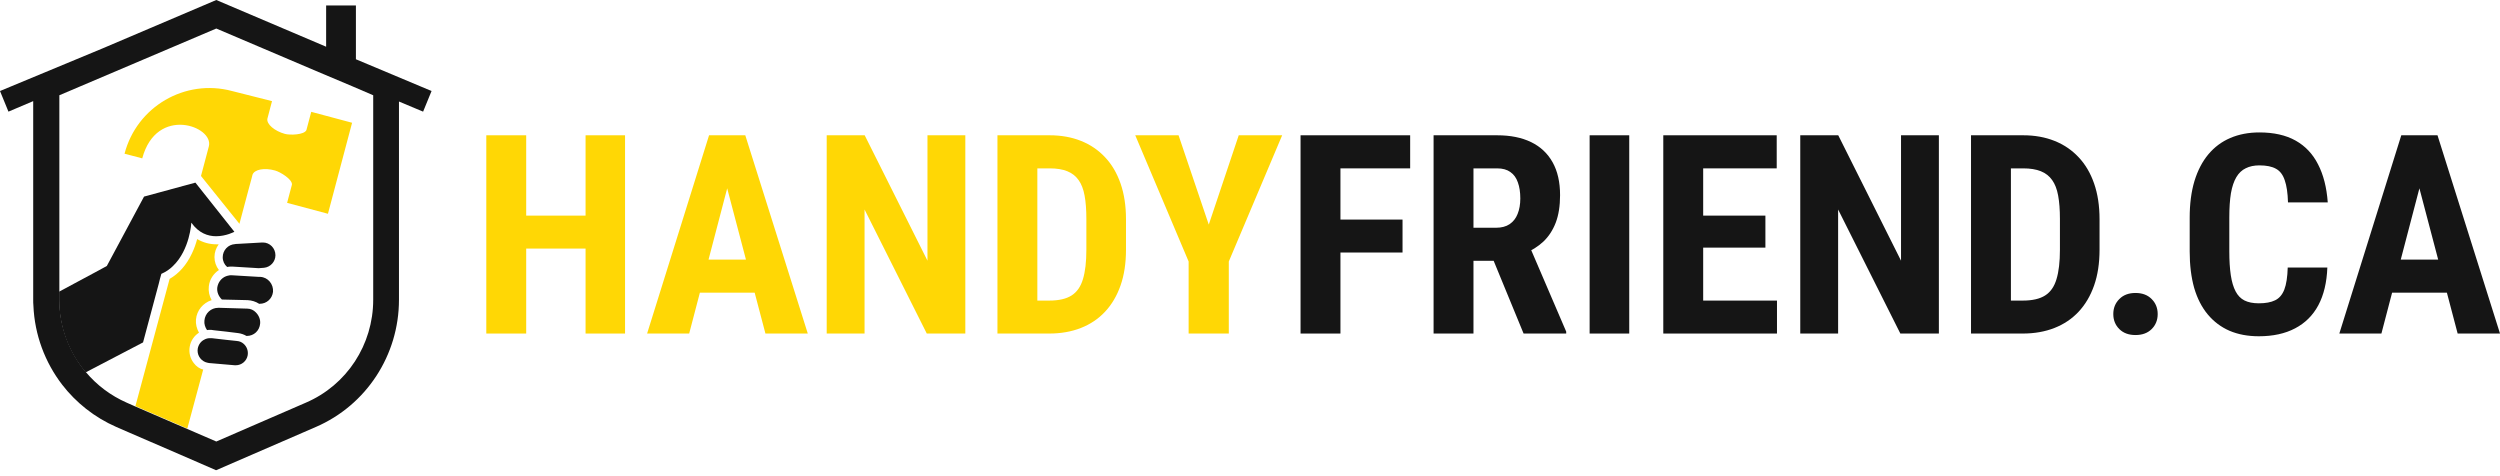
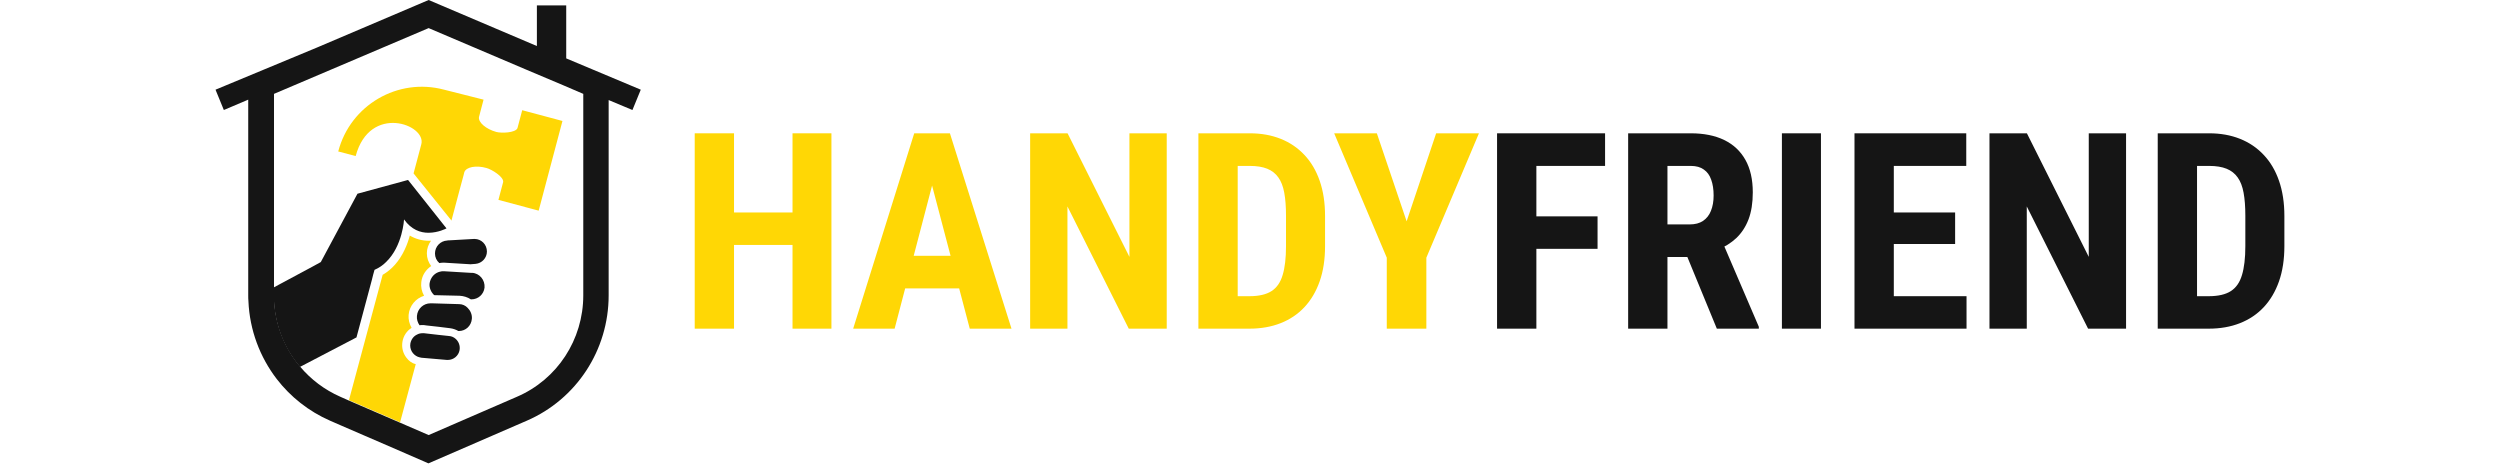
- <svg xmlns="http://www.w3.org/2000/svg" width="247" height="47" viewBox="0 0 247 47" fill="none">
-   <path d="M19.142 35.868C18.785 35.409 18.645 34.829 18.745 34.25C18.844 33.67 19.182 33.171 19.659 32.871C19.441 32.471 19.321 32.032 19.361 31.572C19.441 30.653 20.077 29.914 20.912 29.654C20.673 29.234 20.574 28.755 20.633 28.275C20.713 27.596 21.09 27.036 21.627 26.677C21.349 26.317 21.19 25.877 21.19 25.398C21.19 24.918 21.349 24.498 21.607 24.139C21.528 24.139 21.468 24.139 21.389 24.139C20.693 24.139 20.057 23.959 19.48 23.619C19.361 24.059 19.202 24.538 18.963 25.038C18.427 26.177 17.691 27.016 16.757 27.556L13.378 40.125L18.506 42.343L20.077 36.508C19.699 36.428 19.381 36.188 19.142 35.868Z" fill="#FFD705" />
-   <path d="M34.786 12.129L32.997 11.65L30.751 11.05L30.274 12.849C30.075 13.328 28.644 13.368 28.147 13.228C27.133 12.949 26.318 12.269 26.418 11.73L26.875 9.991L22.919 8.992C18.288 7.753 13.517 10.531 12.304 15.187L14.054 15.646C15.465 10.371 21.17 12.489 20.633 14.467L20.156 16.266L19.858 17.385L20.176 17.784L23.615 22.061L23.654 22.12L24.489 18.983L24.867 17.584L24.947 17.265C25.125 16.745 26.119 16.546 27.173 16.845C27.69 16.985 28.902 17.724 28.843 18.244L28.366 20.042L32.401 21.121L34.786 12.129Z" fill="#FFD705" />
-   <path d="M25.98 23.959C25.96 23.959 25.921 23.959 25.901 23.959C25.145 23.999 24.191 24.059 23.416 24.099C23.356 24.099 23.277 24.099 23.217 24.119C22.541 24.159 22.005 24.718 22.005 25.418C22.005 25.797 22.164 26.137 22.442 26.377C22.561 26.357 22.68 26.337 22.8 26.337H22.82C22.859 26.337 22.899 26.337 22.939 26.337C23.734 26.377 24.728 26.437 25.563 26.497L26.08 26.457C26.716 26.397 27.213 25.857 27.213 25.218C27.213 24.518 26.656 23.959 25.98 23.959Z" fill="#151515" />
-   <path d="M25.722 27.356C25.682 27.356 25.622 27.356 25.583 27.356C24.728 27.296 23.694 27.236 22.899 27.196C22.879 27.196 22.84 27.196 22.82 27.196C22.74 27.196 22.68 27.196 22.621 27.216C22.521 27.236 22.422 27.256 22.323 27.296C21.866 27.476 21.547 27.895 21.468 28.395C21.408 28.855 21.607 29.294 21.925 29.594C21.945 29.594 21.965 29.594 21.965 29.594C22.76 29.614 23.694 29.634 24.47 29.654C24.867 29.674 25.265 29.794 25.602 30.014H25.622C25.642 30.014 25.642 30.014 25.662 30.014C26.338 30.014 26.895 29.514 26.974 28.835C27.034 28.075 26.477 27.396 25.722 27.356Z" fill="#151515" />
-   <path d="M24.43 30.493C23.595 30.473 22.561 30.433 21.726 30.413C21.687 30.413 21.647 30.413 21.627 30.413C21.607 30.413 21.607 30.413 21.587 30.413C21.567 30.413 21.567 30.413 21.547 30.413C20.852 30.413 20.255 30.953 20.196 31.672C20.156 32.012 20.275 32.352 20.454 32.611C20.554 32.591 20.673 32.591 20.772 32.591C20.852 32.591 20.931 32.591 21.011 32.611C21.05 32.611 21.11 32.631 21.15 32.631C21.885 32.711 22.8 32.811 23.535 32.911C23.833 32.951 24.112 33.051 24.35 33.191H24.39C25.086 33.191 25.642 32.671 25.702 31.972C25.742 31.552 25.563 31.153 25.285 30.873C25.066 30.633 24.748 30.493 24.43 30.493Z" fill="#151515" />
-   <path d="M24.072 33.97C23.893 33.81 23.674 33.71 23.416 33.69C23.078 33.65 22.7 33.61 22.303 33.571C21.806 33.511 21.329 33.451 20.911 33.411H20.892C20.852 33.411 20.812 33.411 20.772 33.411H20.752C20.554 33.411 20.375 33.451 20.196 33.55C19.858 33.71 19.619 34.03 19.54 34.43C19.441 35.009 19.759 35.549 20.275 35.769C20.395 35.809 20.514 35.849 20.653 35.868L23.197 36.088C23.237 36.088 23.257 36.088 23.297 36.088C23.873 36.088 24.37 35.669 24.47 35.109C24.549 34.65 24.37 34.23 24.072 33.97Z" fill="#151515" />
-   <path d="M15.684 28.035L15.803 27.556L15.942 27.056C16.399 26.856 16.777 26.597 17.095 26.277C18.765 24.678 18.904 22.001 18.904 22.001C19.639 23.04 20.553 23.34 21.349 23.34C22.343 23.34 23.157 22.9 23.157 22.9L19.321 18.064L19.301 18.044L14.232 19.423L10.555 26.277L10.118 26.517L9.68 26.756L5.844 28.815V29.614C5.844 32.292 6.798 34.829 8.468 36.788L14.133 33.83L15.684 28.035Z" fill="#151515" />
-   <path d="M35.164 5.855V0.54H32.222V4.616L21.369 0L10.197 4.756L0 8.992L0.835 11.03L3.28 9.991V10.711V23.399V29.614C3.28 29.814 3.28 29.994 3.3 30.193C3.419 33.091 4.453 35.809 6.142 38.007C7.514 39.785 9.343 41.244 11.489 42.183L12.682 42.702L17.811 44.92L21.349 46.459L31.208 42.183C36.197 40.025 39.418 35.089 39.418 29.614V23.399V10.711V10.031L41.803 11.03L42.638 8.992L35.164 5.855ZM36.873 10.711V23.399V29.614C36.873 34.05 34.269 38.047 30.214 39.785L21.369 43.622L18.506 42.383L13.378 40.165L12.523 39.785C10.933 39.086 9.561 38.047 8.488 36.768C6.838 34.809 5.864 32.272 5.864 29.594V28.795V23.379V10.711V9.412L21.369 2.818L31.228 7.014L34.826 8.532L36.873 9.412V10.711Z" fill="#151515" />
-   <path d="M58.903 21.303V24.559H50.872V21.303H58.903ZM51.988 13.366V32.954H48.047V13.366H51.988ZM61.755 13.366V32.954H57.854V13.366H61.755Z" fill="#FFD705" />
-   <path d="M72.302 16.864L68.091 32.954H63.934L70.055 13.366H72.652L72.302 16.864ZM75.625 32.954L71.387 16.864L70.997 13.366H73.634L79.809 32.954H75.625ZM75.773 25.649V28.918H66.934V25.649H75.773Z" fill="#FFD705" />
-   <path d="M95.374 13.366V32.954H91.566L85.418 20.698V32.954H81.678V13.366H85.432L91.634 25.756V13.366H95.374Z" fill="#FFD705" />
-   <path d="M103.66 32.954H100.203L100.23 29.698H103.66C104.611 29.698 105.351 29.528 105.88 29.187C106.409 28.846 106.781 28.308 106.997 27.572C107.221 26.837 107.333 25.873 107.333 24.68V21.626C107.333 20.721 107.275 19.954 107.158 19.326C107.042 18.689 106.844 18.178 106.566 17.792C106.288 17.398 105.916 17.106 105.45 16.918C104.983 16.73 104.405 16.635 103.714 16.635H100.136V13.366H103.714C104.844 13.366 105.871 13.55 106.795 13.918C107.719 14.286 108.512 14.824 109.176 15.532C109.84 16.232 110.351 17.097 110.71 18.129C111.068 19.16 111.248 20.335 111.248 21.653V24.68C111.248 26.007 111.068 27.182 110.71 28.205C110.351 29.227 109.84 30.093 109.176 30.801C108.521 31.501 107.728 32.034 106.795 32.402C105.862 32.77 104.817 32.954 103.66 32.954ZM102.49 13.366V32.954H98.548V13.366H102.49Z" fill="#FFD705" />
-   <path d="M116.441 13.366L119.427 22.191L122.387 13.366H126.678L121.405 25.837V32.954H117.436V25.837L112.163 13.366H116.441Z" fill="#FFD705" />
-   <path d="M132.436 13.366V32.954H128.494V13.366H132.436ZM138.57 21.694V24.949H131.44V21.694H138.57ZM139.324 13.366V16.635H131.44V13.366H139.324Z" fill="#151515" />
-   <path d="M141.638 13.366H147.92C149.229 13.366 150.346 13.591 151.27 14.039C152.194 14.487 152.902 15.151 153.395 16.03C153.889 16.909 154.135 17.994 154.135 19.285C154.135 20.344 153.992 21.25 153.705 22.003C153.418 22.747 153.01 23.371 152.481 23.873C151.951 24.366 151.319 24.761 150.584 25.057L149.386 25.77H144.288L144.274 22.501H147.812C148.351 22.501 148.795 22.384 149.144 22.151C149.503 21.909 149.768 21.573 149.938 21.142C150.117 20.703 150.207 20.191 150.207 19.608C150.207 18.989 150.126 18.46 149.965 18.021C149.812 17.573 149.566 17.232 149.225 16.998C148.893 16.756 148.458 16.635 147.92 16.635H145.579V32.954H141.638V13.366ZM150.53 32.954L146.938 24.223L151.068 24.209L154.741 32.765V32.954H150.53Z" fill="#151515" />
-   <path d="M160.969 13.366V32.954H157.055V13.366H160.969Z" fill="#151515" />
-   <path d="M175.566 29.698V32.954H167.05V29.698H175.566ZM168.274 13.366V32.954H164.333V13.366H168.274ZM174.422 21.303V24.465H167.05V21.303H174.422ZM175.539 13.366V16.635H167.05V13.366H175.539Z" fill="#151515" />
-   <path d="M191.561 13.366V32.954H187.754L181.606 20.698V32.954H177.866V13.366H181.619L187.821 25.756V13.366H191.561Z" fill="#151515" />
-   <path d="M199.848 32.954H196.391L196.417 29.698H199.848C200.799 29.698 201.538 29.528 202.068 29.187C202.597 28.846 202.969 28.308 203.184 27.572C203.408 26.837 203.521 25.873 203.521 24.68V21.626C203.521 20.721 203.462 19.954 203.346 19.326C203.229 18.689 203.032 18.178 202.754 17.792C202.476 17.398 202.103 17.106 201.637 16.918C201.171 16.73 200.592 16.635 199.902 16.635H196.323V13.366H199.902C201.032 13.366 202.059 13.55 202.982 13.918C203.906 14.286 204.7 14.824 205.364 15.532C206.027 16.232 206.538 17.097 206.897 18.129C207.256 19.16 207.435 20.335 207.435 21.653V24.68C207.435 26.007 207.256 27.182 206.897 28.205C206.538 29.227 206.027 30.093 205.364 30.801C204.709 31.501 203.915 32.034 202.982 32.402C202.05 32.77 201.005 32.954 199.848 32.954ZM198.678 13.366V32.954H194.736V13.366H198.678Z" fill="#151515" />
-   <path d="M208.794 31.03C208.794 30.438 208.991 29.945 209.386 29.55C209.781 29.146 210.314 28.945 210.987 28.945C211.659 28.945 212.193 29.146 212.588 29.55C212.982 29.945 213.18 30.438 213.18 31.03C213.18 31.622 212.982 32.115 212.588 32.51C212.193 32.904 211.659 33.102 210.987 33.102C210.314 33.102 209.781 32.904 209.386 32.51C208.991 32.115 208.794 31.622 208.794 31.03Z" fill="#151515" />
-   <path d="M226.027 26.429H229.942C229.888 27.9 229.592 29.142 229.054 30.155C228.516 31.16 227.749 31.922 226.753 32.442C225.767 32.962 224.574 33.223 223.175 33.223C222.09 33.223 221.126 33.043 220.283 32.684C219.44 32.317 218.722 31.779 218.13 31.07C217.538 30.362 217.09 29.487 216.785 28.447C216.489 27.398 216.341 26.191 216.341 24.828V21.505C216.341 20.142 216.498 18.936 216.812 17.886C217.135 16.837 217.592 15.958 218.184 15.25C218.785 14.532 219.507 13.994 220.35 13.635C221.202 13.268 222.162 13.084 223.229 13.084C224.655 13.084 225.848 13.353 226.807 13.891C227.767 14.429 228.507 15.214 229.027 16.245C229.556 17.268 229.875 18.519 229.982 19.998H226.054C226.027 19.066 225.919 18.335 225.731 17.806C225.552 17.268 225.265 16.891 224.87 16.676C224.475 16.451 223.928 16.339 223.229 16.339C222.709 16.339 222.26 16.433 221.884 16.622C221.507 16.801 221.197 17.093 220.955 17.496C220.713 17.9 220.534 18.429 220.417 19.084C220.31 19.738 220.256 20.537 220.256 21.478V24.828C220.256 25.752 220.305 26.541 220.404 27.196C220.502 27.841 220.659 28.371 220.875 28.783C221.09 29.196 221.381 29.496 221.749 29.684C222.126 29.873 222.601 29.967 223.175 29.967C223.839 29.967 224.372 29.868 224.776 29.671C225.188 29.474 225.493 29.119 225.691 28.608C225.888 28.097 226 27.371 226.027 26.429Z" fill="#151515" />
-   <path d="M239.493 16.864L235.283 32.954H231.126L237.247 13.366H239.843L239.493 16.864ZM242.816 32.954L238.579 16.864L238.188 13.366H240.825L247 32.954H242.816ZM242.964 25.649V28.918H234.126V25.649H242.964Z" fill="#151515" />
+ <svg xmlns="http://www.w3.org/2000/svg" width="232" height="43" viewBox="0 0 384 86" fill="none">
+   <path d="M35.434 66.396C34.772 65.545 34.514 64.472 34.698 63.4C34.882 62.327 35.508 61.402 36.391 60.847C35.986 60.108 35.765 59.294 35.839 58.443C35.986 56.742 37.163 55.373 38.709 54.892C38.267 54.115 38.083 53.228 38.194 52.34C38.341 51.082 39.04 50.047 40.033 49.381C39.518 48.715 39.224 47.901 39.224 47.013C39.224 46.126 39.518 45.349 39.997 44.683C39.849 44.683 39.739 44.683 39.592 44.683C38.304 44.683 37.127 44.35 36.06 43.721C35.839 44.535 35.544 45.423 35.103 46.348C34.109 48.456 32.748 50.01 31.019 51.008L24.763 74.274L34.257 78.38L37.163 67.579C36.464 67.431 35.876 66.988 35.434 66.396Z" fill="#FFD705" />
+   <path d="M64.392 22.453L61.081 21.565L56.923 20.455L56.04 23.784C55.672 24.672 53.022 24.746 52.102 24.487C50.226 23.969 48.717 22.711 48.901 21.713L49.748 18.495L42.425 16.645C33.852 14.352 25.021 19.493 22.776 28.112L26.014 28.963C28.627 19.197 39.187 23.118 38.194 26.78L37.311 30.109L36.759 32.181L37.347 32.92L43.713 40.836L43.787 40.947L45.332 35.14L46.031 32.55L46.178 31.959C46.51 30.997 48.349 30.627 50.3 31.182C51.256 31.441 53.501 32.809 53.39 33.771L52.507 37.1L59.977 39.098L64.392 22.453Z" fill="#FFD705" />
+   <path d="M48.092 44.35C48.055 44.35 47.981 44.35 47.945 44.35C46.546 44.424 44.78 44.535 43.345 44.609C43.235 44.609 43.088 44.609 42.977 44.646C41.726 44.72 40.733 45.756 40.733 47.05C40.733 47.753 41.027 48.382 41.542 48.826C41.763 48.789 41.984 48.752 42.205 48.752H42.241C42.315 48.752 42.389 48.752 42.462 48.752C43.934 48.826 45.774 48.937 47.319 49.048L48.276 48.974C49.453 48.863 50.373 47.864 50.373 46.68C50.373 45.386 49.343 44.35 48.092 44.35Z" fill="#151515" />
+   <path d="M47.613 50.638C47.54 50.638 47.429 50.638 47.356 50.638C45.774 50.527 43.86 50.416 42.388 50.342C42.352 50.342 42.278 50.342 42.241 50.342C42.094 50.342 41.984 50.342 41.873 50.379C41.689 50.416 41.505 50.453 41.321 50.527C40.475 50.86 39.886 51.637 39.739 52.562C39.629 53.413 39.997 54.226 40.585 54.781C40.622 54.781 40.659 54.781 40.659 54.781C42.131 54.818 43.86 54.855 45.295 54.892C46.031 54.929 46.767 55.151 47.393 55.558H47.429C47.466 55.558 47.466 55.558 47.503 55.558C48.754 55.558 49.784 54.633 49.931 53.376C50.042 51.97 49.012 50.712 47.613 50.638Z" fill="#151515" />
+   <path d="M45.222 56.446C43.676 56.409 41.763 56.335 40.218 56.298C40.144 56.298 40.07 56.298 40.033 56.298C39.997 56.298 39.997 56.298 39.96 56.298C39.923 56.298 39.923 56.298 39.886 56.298C38.599 56.298 37.495 57.296 37.384 58.628C37.311 59.257 37.531 59.886 37.863 60.366C38.047 60.329 38.267 60.329 38.451 60.329C38.599 60.329 38.746 60.329 38.893 60.366C38.966 60.366 39.077 60.403 39.15 60.403C40.512 60.551 42.205 60.736 43.566 60.921C44.118 60.995 44.633 61.18 45.075 61.439H45.148C46.436 61.439 47.466 60.477 47.577 59.183C47.65 58.406 47.319 57.666 46.804 57.148C46.399 56.705 45.81 56.446 45.222 56.446Z" fill="#151515" />
+   <path d="M44.559 62.882C44.228 62.586 43.824 62.401 43.345 62.364C42.72 62.29 42.02 62.216 41.285 62.142C40.365 62.031 39.482 61.92 38.709 61.846H38.672C38.599 61.846 38.525 61.846 38.451 61.846H38.414C38.047 61.846 37.715 61.92 37.384 62.105C36.759 62.401 36.317 62.993 36.17 63.733C35.986 64.805 36.575 65.804 37.531 66.211C37.752 66.285 37.973 66.359 38.23 66.396L42.94 66.803C43.014 66.803 43.051 66.803 43.124 66.803C44.191 66.803 45.111 66.026 45.295 64.99C45.443 64.139 45.111 63.363 44.559 62.882Z" fill="#151515" />
+   <path d="M29.032 51.896L29.252 51.008L29.51 50.084C30.356 49.714 31.055 49.233 31.644 48.641C34.735 45.682 34.992 40.725 34.992 40.725C36.354 42.649 38.047 43.203 39.518 43.203C41.358 43.203 42.867 42.39 42.867 42.39L35.765 33.438L35.728 33.401L26.346 35.954L19.538 48.641L18.729 49.085L17.919 49.529L10.818 53.339V54.818C10.818 59.775 12.584 64.472 15.675 68.097L26.162 62.623L29.032 51.896Z" fill="#151515" />
+   <path d="M65.091 10.838V0.999H59.646V8.545L39.555 0L18.876 8.803L0 16.645L1.545 20.418L6.071 18.495V19.826V43.314V54.818C6.071 55.188 6.071 55.521 6.108 55.891C6.329 61.254 8.242 66.285 11.37 70.353C13.909 73.646 17.294 76.346 21.268 78.084L23.476 79.046L32.969 83.152L39.518 86L57.769 78.084C67.005 74.09 72.966 64.953 72.966 54.818V43.314V19.826V18.569L77.381 20.418L78.926 16.645L65.091 10.838ZM68.256 19.826V43.314V54.818C68.256 63.03 63.435 70.427 55.929 73.646L39.555 80.748L34.257 78.454L24.763 74.348L23.181 73.646C20.238 72.351 17.699 70.427 15.712 68.06C12.658 64.435 10.855 59.738 10.855 54.781V53.301V43.277V19.826V17.422L39.555 5.215L57.806 12.983L64.466 15.794L68.256 17.422V19.826Z" fill="#151515" />
+   <path d="M109.035 39.435V45.461H94.168V39.435H109.035ZM96.235 24.742V61H88.939V24.742H96.235ZM114.314 24.742V61H107.092V24.742H114.314Z" fill="#FFD705" />
+   <path d="M133.837 31.217L126.043 61H118.348L129.679 24.742H134.485L133.837 31.217ZM139.988 61L132.144 31.217L131.422 24.742H136.303L147.733 61H139.988ZM140.262 47.478V53.529H123.901V47.478H140.262Z" fill="#FFD705" />
+   <path d="M176.545 24.742V61H169.498L158.117 38.314V61H151.194V24.742H158.142L169.622 47.677V24.742H176.545Z" fill="#FFD705" />
+   <path d="M191.885 61H185.485L185.535 54.974H191.885C193.645 54.974 195.014 54.658 195.994 54.027C196.973 53.397 197.662 52.4 198.061 51.039C198.476 49.678 198.683 47.893 198.683 45.685V40.032C198.683 38.355 198.575 36.936 198.359 35.774C198.144 34.595 197.778 33.649 197.264 32.935C196.749 32.205 196.06 31.665 195.197 31.316C194.333 30.968 193.263 30.794 191.984 30.794H185.36V24.742H191.984C194.076 24.742 195.977 25.082 197.687 25.763C199.397 26.444 200.866 27.44 202.095 28.752C203.323 30.046 204.27 31.648 204.934 33.558C205.598 35.467 205.93 37.642 205.93 40.082V45.685C205.93 48.142 205.598 50.317 204.934 52.209C204.27 54.102 203.323 55.704 202.095 57.016C200.883 58.31 199.414 59.298 197.687 59.979C195.96 60.66 194.026 61 191.885 61ZM189.718 24.742V61H182.422V24.742H189.718Z" fill="#FFD705" />
+   <path d="M215.542 24.742L221.07 41.078L226.549 24.742H234.493L224.731 47.827V61H217.385V47.827L207.623 24.742H215.542Z" fill="#FFD705" />
+   <path d="M245.151 24.742V61H237.854V24.742H245.151ZM256.506 40.157V46.183H243.308V40.157H256.506ZM257.901 24.742V30.794H243.308V24.742H257.901Z" fill="#151515" />
+   <path d="M262.184 24.742H273.813C276.237 24.742 278.304 25.157 280.014 25.987C281.724 26.817 283.036 28.046 283.949 29.673C284.862 31.3 285.318 33.309 285.318 35.699C285.318 37.658 285.053 39.335 284.521 40.73C283.99 42.107 283.235 43.261 282.255 44.191C281.276 45.104 280.105 45.834 278.744 46.382L276.528 47.702H267.09L267.065 41.651H273.614C274.61 41.651 275.432 41.435 276.08 41.003C276.744 40.555 277.233 39.933 277.549 39.136C277.881 38.322 278.047 37.376 278.047 36.297C278.047 35.151 277.897 34.172 277.599 33.358C277.316 32.528 276.86 31.898 276.229 31.466C275.615 31.018 274.81 30.794 273.813 30.794H269.48V61H262.184V24.742ZM278.645 61L271.996 44.838L279.641 44.813L286.439 60.651V61H278.645Z" fill="#151515" />
+   <path d="M297.969 24.742V61H290.722V24.742H297.969Z" fill="#151515" />
+   <path d="M324.988 54.974V61H309.225V54.974H324.988ZM311.491 24.742V61H304.194V24.742H311.491ZM322.871 39.435V45.287H309.225V39.435H322.871ZM324.938 24.742V30.794H309.225V24.742H324.938Z" fill="#151515" />
+   <path d="M354.597 24.742V61H347.549L336.169 38.314V61H329.246V24.742H336.194L347.674 47.677V24.742H354.597Z" fill="#151515" />
+   <path d="M369.937 61H363.537L363.586 54.974H369.937C371.696 54.974 373.066 54.658 374.045 54.027C375.025 53.397 375.714 52.4 376.112 51.039C376.527 49.678 376.735 47.893 376.735 45.685V40.032C376.735 38.355 376.627 36.936 376.411 35.774C376.195 34.595 375.83 33.649 375.315 32.935C374.801 32.205 374.112 31.665 373.249 31.316C372.385 30.968 371.314 30.794 370.036 30.794H363.412V24.742H370.036C372.128 24.742 374.029 25.082 375.739 25.763C377.449 26.444 378.918 27.44 380.146 28.752C381.375 30.046 382.321 31.648 382.985 33.558C383.649 35.467 383.981 37.642 383.981 40.082V45.685C383.981 48.142 383.649 50.317 382.985 52.209C382.321 54.102 381.375 55.704 380.146 57.016C378.935 58.31 377.465 59.298 375.739 59.979C374.012 60.66 372.078 61 369.937 61ZM367.77 24.742V61H360.474V24.742H367.77Z" fill="#151515" />
</svg>
